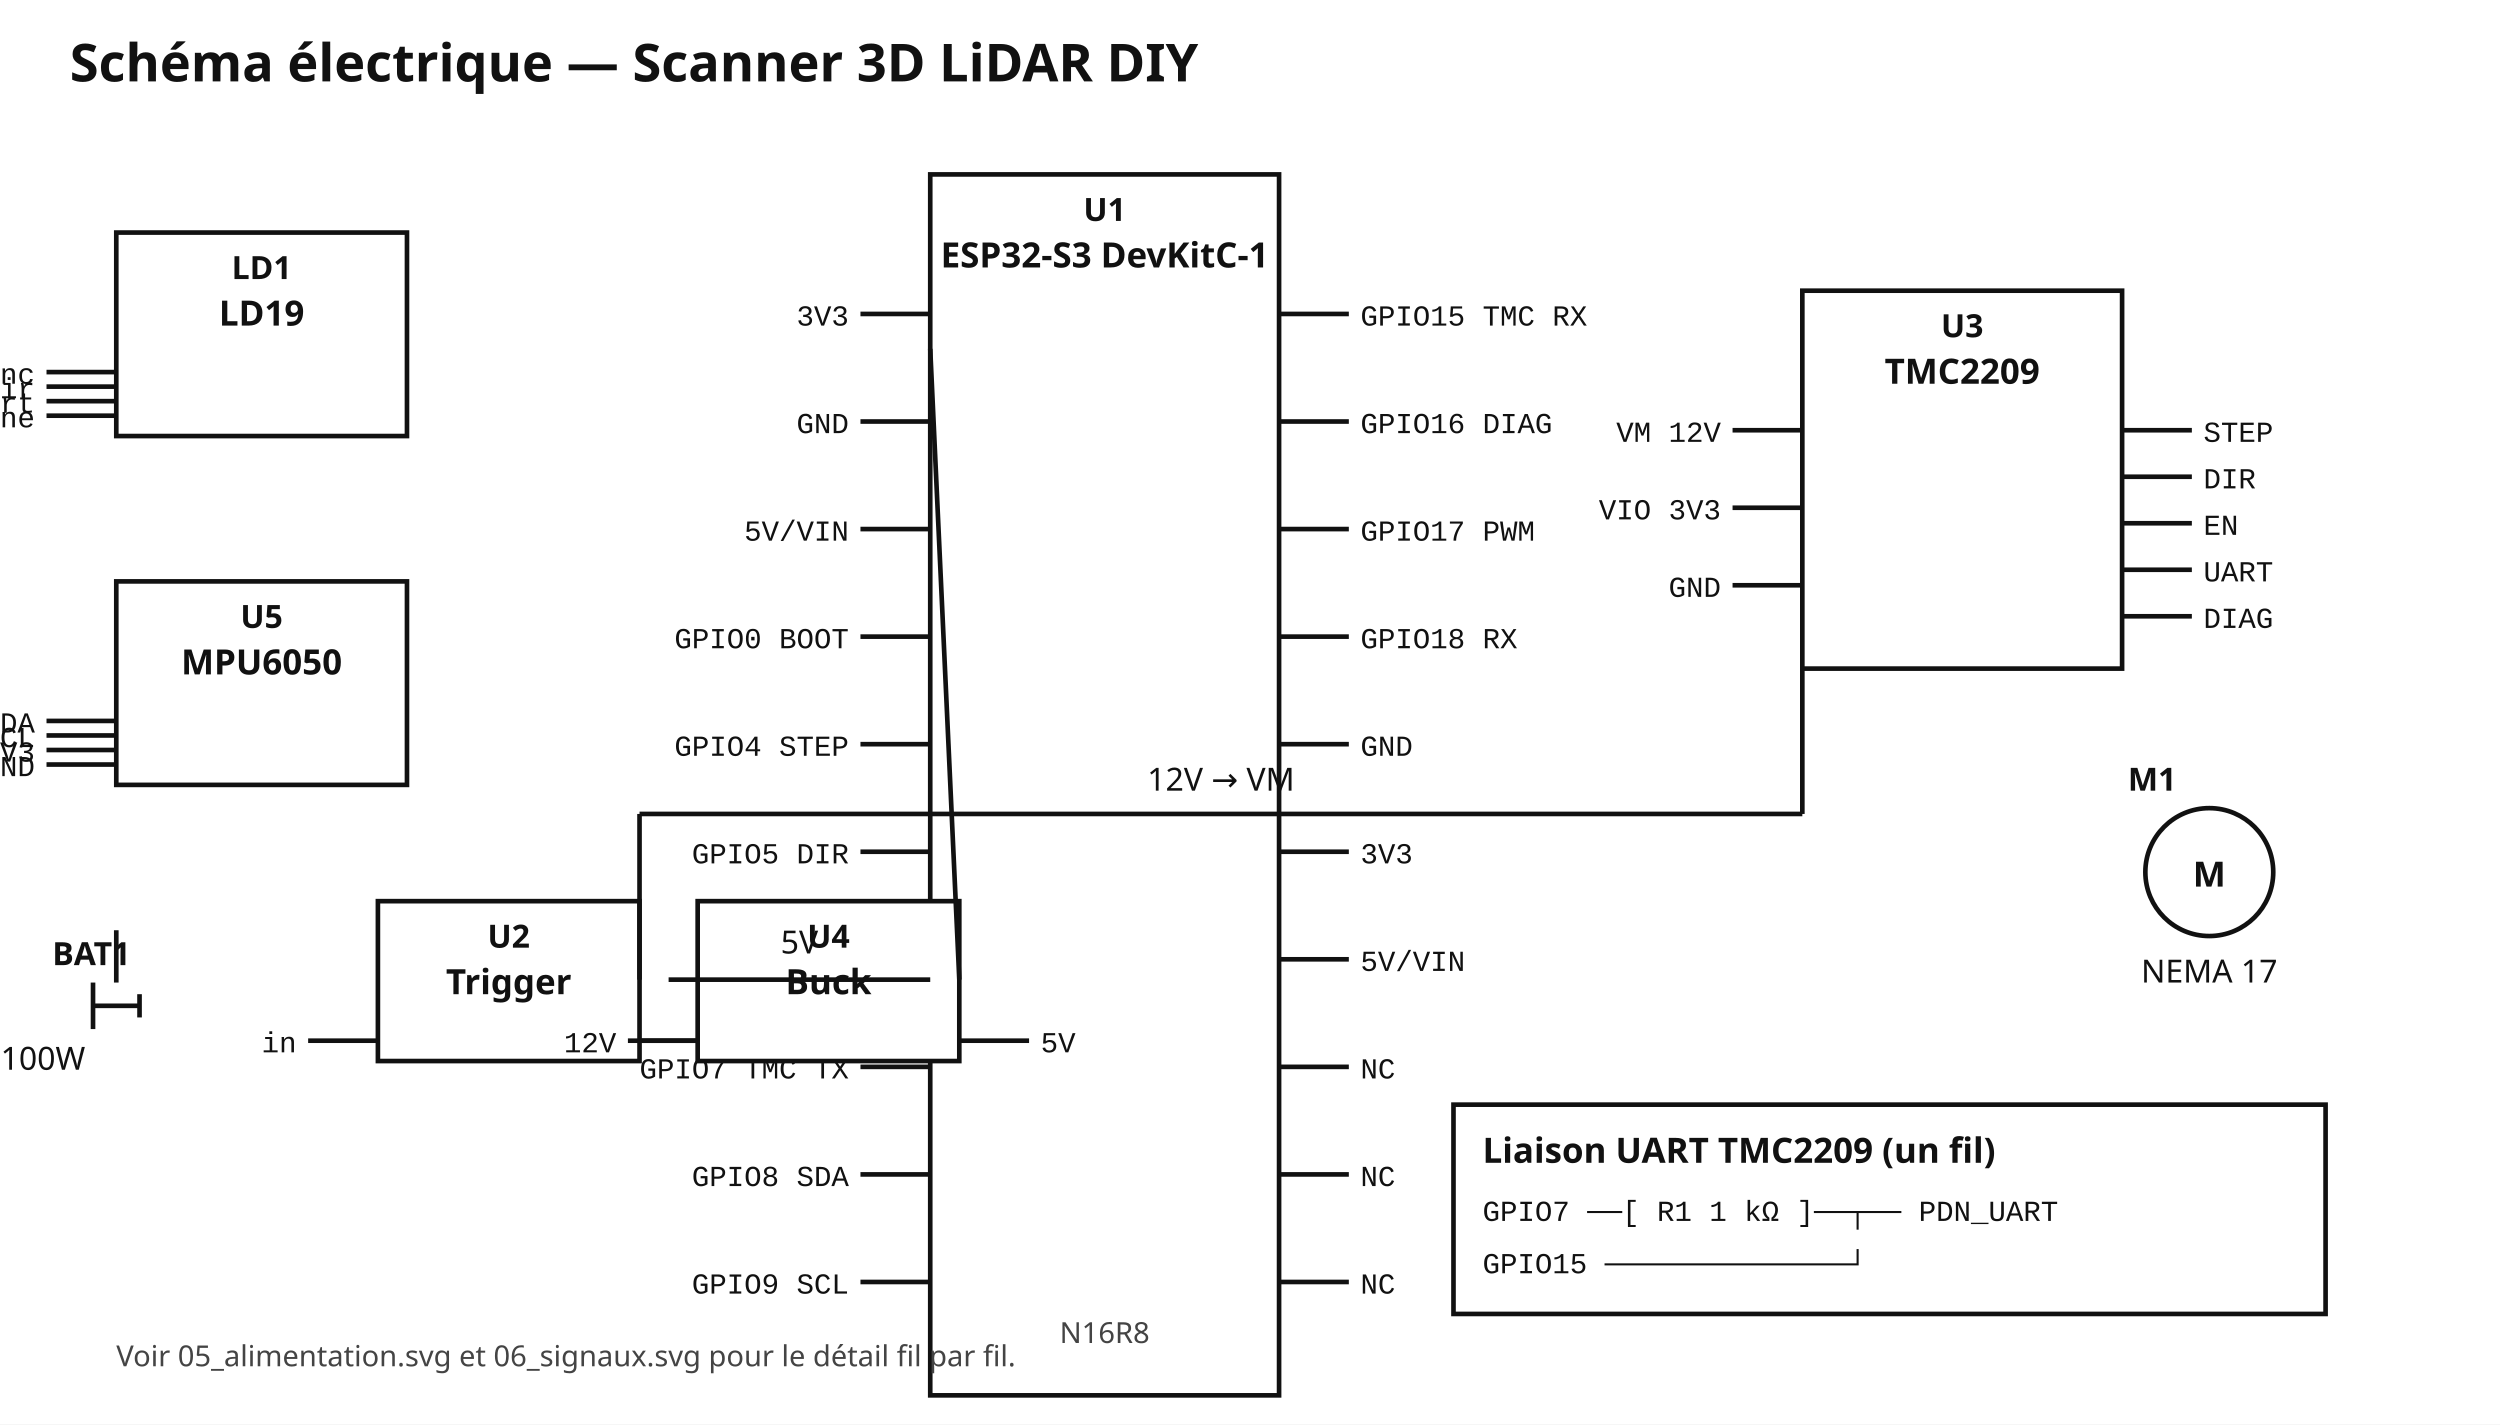
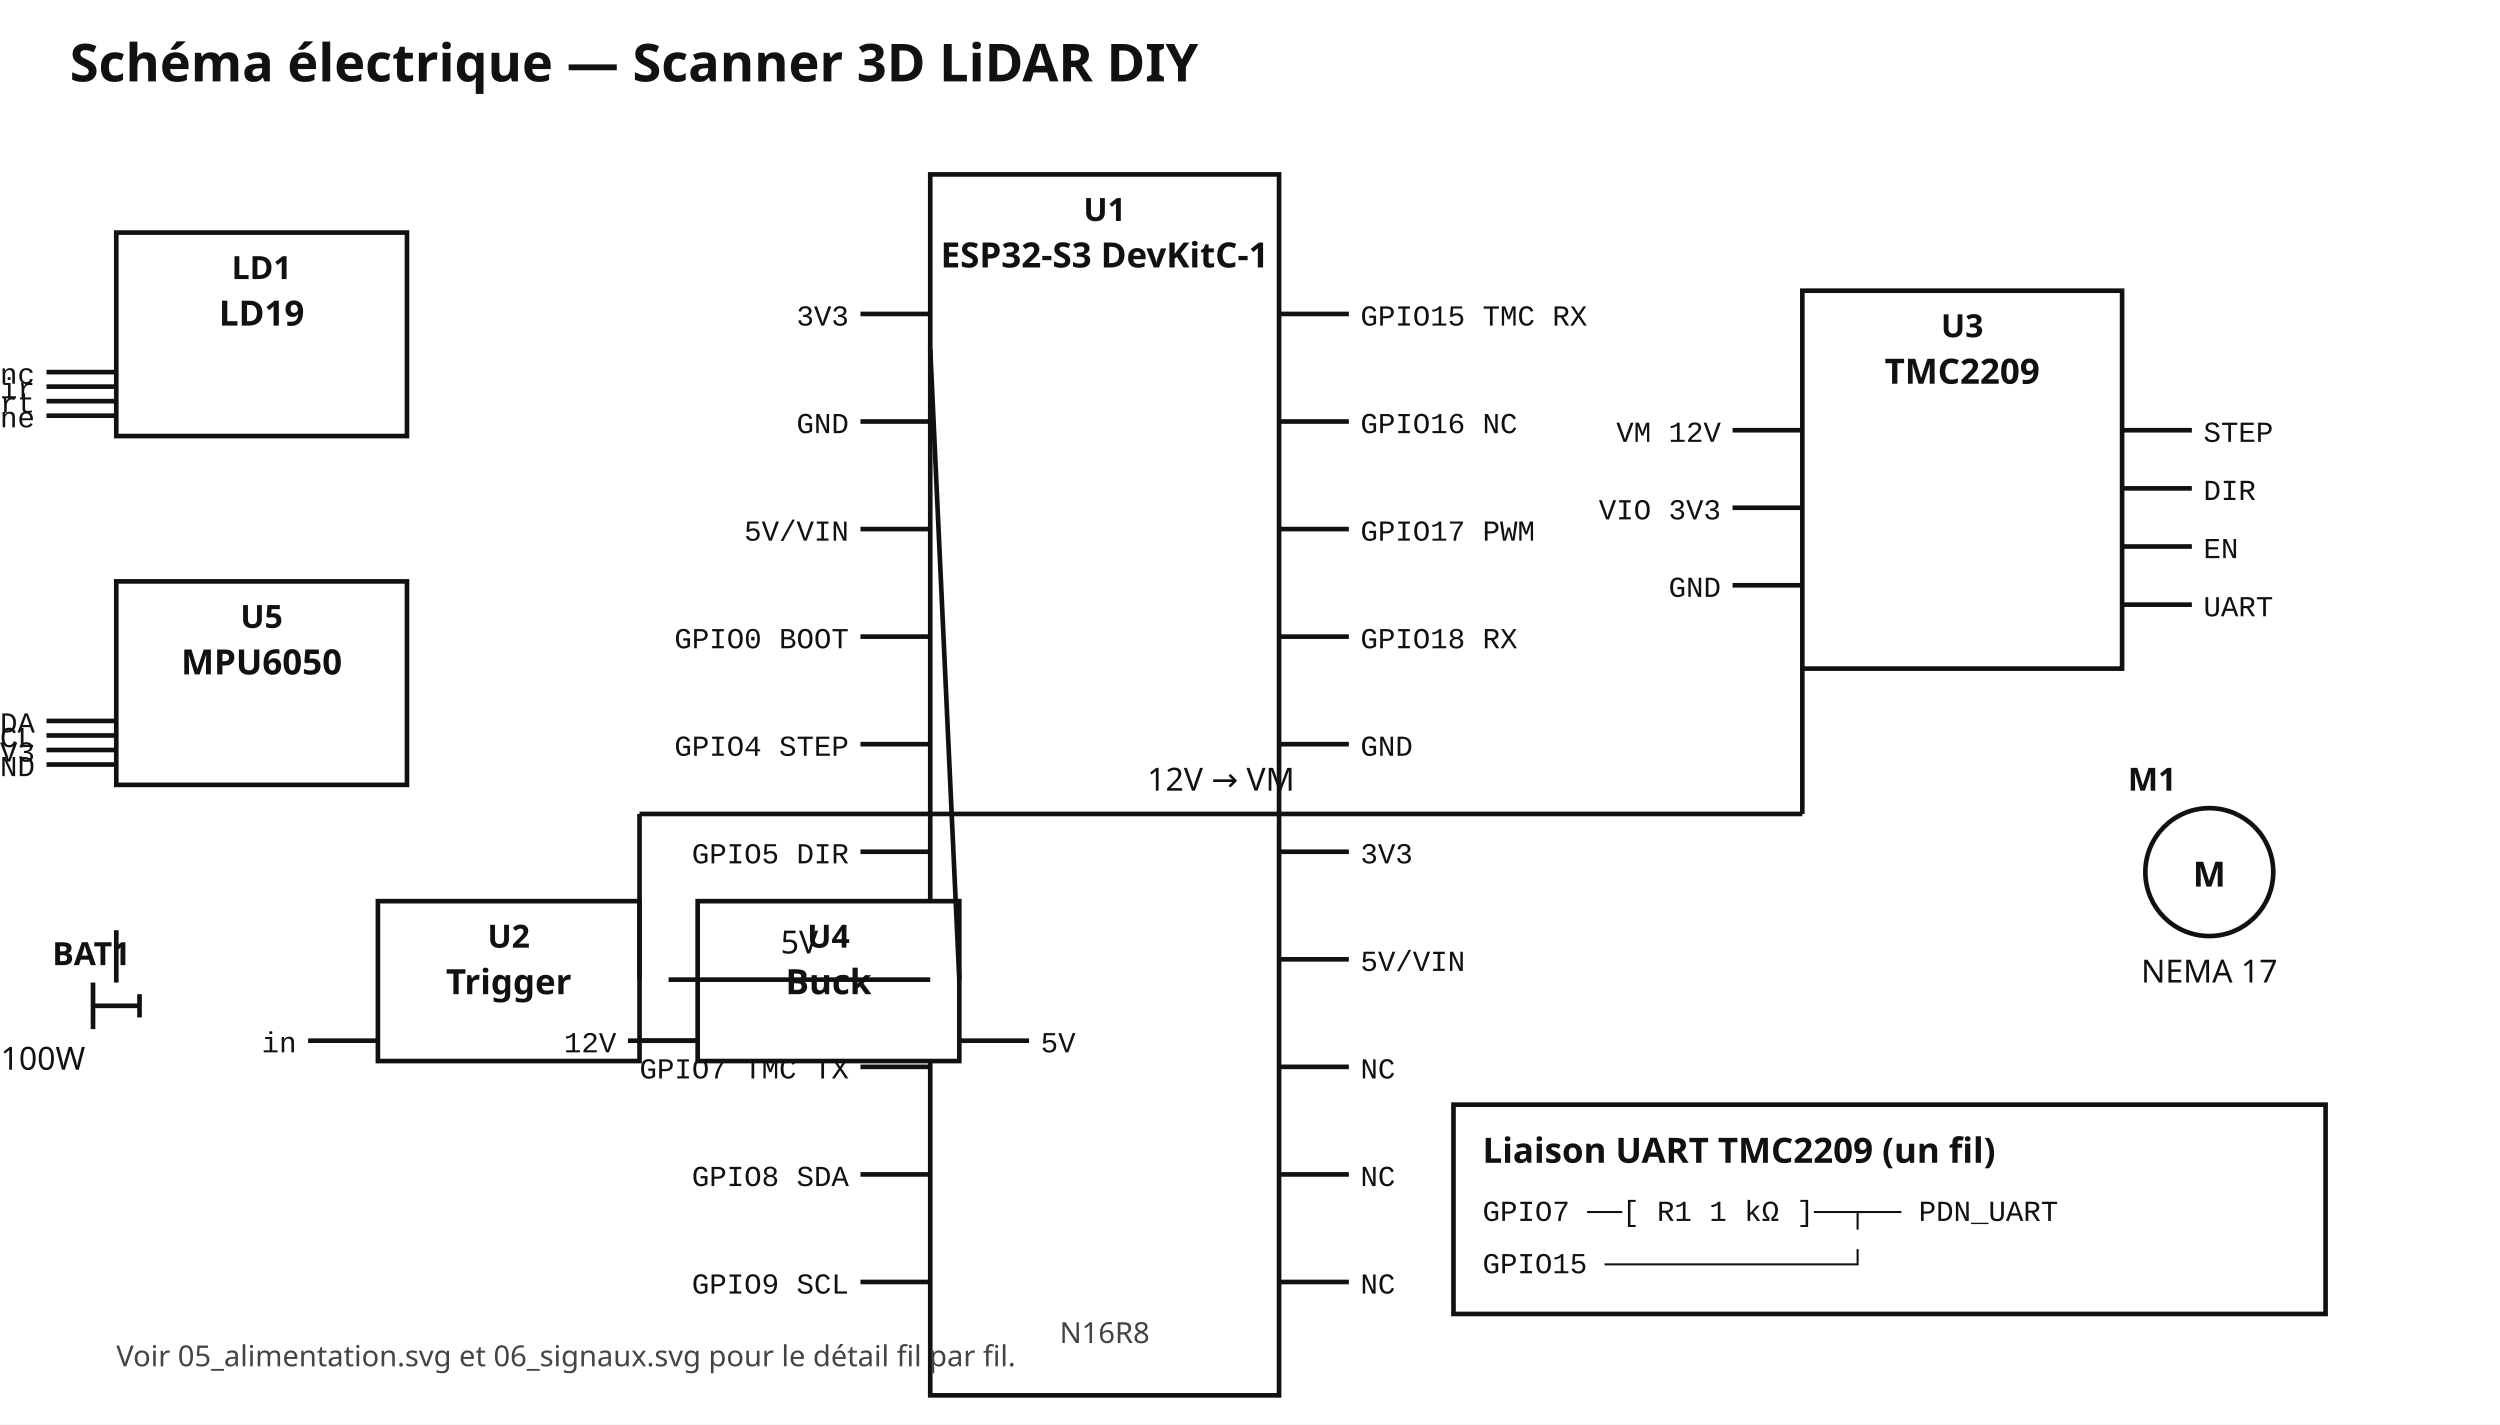
<svg xmlns="http://www.w3.org/2000/svg" width="860" height="490" viewBox="0 0 860 490">
  <rect width="860" height="490" fill="#fff" />
  <style>
  .wire { fill:none; stroke:#111; stroke-width:1.6; }
  .wire-thin { fill:none; stroke:#111; stroke-width:1.2; }
  .sym { fill:none; stroke:#111; stroke-width:1.6; }
  .sym-fill { fill:#fff; stroke:#111; stroke-width:1.6; }
  .title { font:700 18px "Segoe UI",system-ui,sans-serif; fill:#111; }
  .label { font:600 12px "Segoe UI",system-ui,sans-serif; fill:#111; }
  .small { font:11px "Segoe UI",system-ui,sans-serif; fill:#111; }
  .pin { font:10px "Consolas","Courier New",monospace; fill:#111; }
  .note { font:10px "Segoe UI",system-ui,sans-serif; fill:#444; }
  .ref { font:700 11px "Segoe UI",system-ui,sans-serif; fill:#111; }
</style>
  <text x="24" y="28" text-anchor="start" class="title">Schéma électrique — Scanner 3D LiDAR DIY</text>
  <rect x="320" y="60" width="120" height="420" class="sym-fill" />
  <text x="380.0" y="76" text-anchor="middle" class="ref">U1</text>
  <text x="380.0" y="92" text-anchor="middle" class="label">ESP32-S3 DevKitC-1</text>
  <path d="M296,108.0 L320,108.0" class="wire" />
  <text x="292" y="112.0" text-anchor="end" class="pin">3V3</text>
  <path d="M296,145.0 L320,145.0" class="wire" />
  <text x="292" y="149.0" text-anchor="end" class="pin">GND</text>
  <path d="M296,182.0 L320,182.0" class="wire" />
  <text x="292" y="186.0" text-anchor="end" class="pin">5V/VIN</text>
  <path d="M296,219.0 L320,219.0" class="wire" />
  <text x="292" y="223.0" text-anchor="end" class="pin">GPIO0 BOOT</text>
  <path d="M296,256.0 L320,256.0" class="wire" />
  <text x="292" y="260.0" text-anchor="end" class="pin">GPIO4 STEP</text>
  <path d="M296,293.0 L320,293.0" class="wire" />
  <text x="292" y="297.0" text-anchor="end" class="pin">GPIO5 DIR</text>
  <path d="M296,330.0 L320,330.0" class="wire" />
  <text x="292" y="334.0" text-anchor="end" class="pin">GPIO6 EN</text>
  <path d="M296,367.0 L320,367.0" class="wire" />
  <text x="292" y="371.0" text-anchor="end" class="pin">GPIO7 TMC TX</text>
  <path d="M296,404.0 L320,404.0" class="wire" />
  <text x="292" y="408.0" text-anchor="end" class="pin">GPIO8 SDA</text>
  <path d="M296,441.0 L320,441.0" class="wire" />
  <text x="292" y="445.0" text-anchor="end" class="pin">GPIO9 SCL</text>
  <path d="M440,108.0 L464,108.0" class="wire" />
  <text x="468" y="112.0" text-anchor="start" class="pin">GPIO15 TMC RX</text>
  <path d="M440,145.0 L464,145.0" class="wire" />
-   <text x="468" y="149.0" text-anchor="start" class="pin">GPIO16 DIAG</text>
+   <text x="468" y="149.0" text-anchor="start" class="pin">GPIO16 NC</text>
  <path d="M440,182.0 L464,182.0" class="wire" />
  <text x="468" y="186.0" text-anchor="start" class="pin">GPIO17 PWM</text>
  <path d="M440,219.0 L464,219.0" class="wire" />
  <text x="468" y="223.0" text-anchor="start" class="pin">GPIO18 RX</text>
  <path d="M440,256.0 L464,256.0" class="wire" />
  <text x="468" y="260.0" text-anchor="start" class="pin">GND</text>
  <path d="M440,293.0 L464,293.0" class="wire" />
  <text x="468" y="297.0" text-anchor="start" class="pin">3V3</text>
  <path d="M440,330.0 L464,330.0" class="wire" />
  <text x="468" y="334.0" text-anchor="start" class="pin">5V/VIN</text>
  <path d="M440,367.0 L464,367.0" class="wire" />
  <text x="468" y="371.0" text-anchor="start" class="pin">NC</text>
  <path d="M440,404.0 L464,404.0" class="wire" />
  <text x="468" y="408.0" text-anchor="start" class="pin">NC</text>
  <path d="M440,441.0 L464,441.0" class="wire" />
  <text x="468" y="445.0" text-anchor="start" class="pin">NC</text>
  <text x="380.0" y="462" text-anchor="middle" class="note">N16R8</text>
  <rect x="40" y="80" width="100" height="70" class="sym-fill" />
  <text x="90.0" y="96" text-anchor="middle" class="ref">LD1</text>
  <text x="90.0" y="112" text-anchor="middle" class="label">LD19</text>
  <path d="M16,128.0 L40,128.0" class="wire" />
  <text x="12" y="132.0" text-anchor="end" class="pin">TX blanc</text>
  <path d="M16,133.0 L40,133.0" class="wire" />
  <text x="12" y="137.0" text-anchor="end" class="pin">PWM noir</text>
  <path d="M16,138.0 L40,138.0" class="wire" />
  <text x="12" y="142.0" text-anchor="end" class="pin">P5V vert</text>
  <path d="M16,143.0 L40,143.0" class="wire" />
  <text x="12" y="147.0" text-anchor="end" class="pin">GND jaune</text>
  <rect x="40" y="200" width="100" height="70" class="sym-fill" />
  <text x="90.0" y="216" text-anchor="middle" class="ref">U5</text>
  <text x="90.0" y="232" text-anchor="middle" class="label">MPU6050</text>
  <path d="M16,248.0 L40,248.0" class="wire" />
  <text x="12" y="252.0" text-anchor="end" class="pin">SDA</text>
  <path d="M16,253.0 L40,253.0" class="wire" />
  <text x="12" y="257.0" text-anchor="end" class="pin">SCL</text>
  <path d="M16,258.0 L40,258.0" class="wire" />
  <text x="12" y="262.0" text-anchor="end" class="pin">3V3</text>
  <path d="M16,263.0 L40,263.0" class="wire" />
  <text x="12" y="267.0" text-anchor="end" class="pin">GND</text>
  <rect x="620" y="100" width="110" height="130" class="sym-fill" />
  <text x="675.0" y="116" text-anchor="middle" class="ref">U3</text>
  <text x="675.0" y="132" text-anchor="middle" class="label">TMC2209</text>
  <path d="M596,148.0 L620,148.0" class="wire" />
  <text x="592" y="152.0" text-anchor="end" class="pin">VM 12V</text>
  <path d="M596,174.667 L620,174.667" class="wire" />
  <text x="592" y="178.667" text-anchor="end" class="pin">VIO 3V3</text>
  <path d="M596,201.333 L620,201.333" class="wire" />
  <text x="592" y="205.333" text-anchor="end" class="pin">GND</text>
  <path d="M730,148.0 L754,148.0" class="wire" />
  <text x="758" y="152.0" text-anchor="start" class="pin">STEP</text>
-   <path d="M730,164.0 L754,164.0" class="wire" />
-   <text x="758" y="168.0" text-anchor="start" class="pin">DIR</text>
-   <path d="M730,180.0 L754,180.0" class="wire" />
-   <text x="758" y="184.0" text-anchor="start" class="pin">EN</text>
-   <path d="M730,196.0 L754,196.0" class="wire" />
-   <text x="758" y="200.0" text-anchor="start" class="pin">UART</text>
-   <path d="M730,212.0 L754,212.0" class="wire" />
-   <text x="758" y="216.0" text-anchor="start" class="pin">DIAG</text>
+   <path d="M730,168.0 L754,168.0" class="wire" />
+   <text x="758" y="172.0" text-anchor="start" class="pin">DIR</text>
+   <path d="M730,188.0 L754,188.0" class="wire" />
+   <text x="758" y="192.0" text-anchor="start" class="pin">EN</text>
+   <path d="M730,208.0 L754,208.0" class="wire" />
+   <text x="758" y="212.0" text-anchor="start" class="pin">UART</text>
  <circle cx="760" cy="300" r="22" class="sym-fill" />
  <text x="760" y="305" text-anchor="middle" class="label">M</text>
  <text x="732" y="272" text-anchor="start" class="ref">M1</text>
  <text x="760" y="338" text-anchor="middle" class="small">NEMA 17</text>
  <path d="M40,320 L40,338" class="wire" />
  <path d="M32,338 L32,354" class="sym" />
  <path d="M48,342 L48,350" class="sym" />
  <path d="M32,346 L48,346" class="sym" />
  <text x="18" y="332" text-anchor="start" class="ref">BAT1</text>
  <text x="6" y="368" text-anchor="middle" class="small">PD 100W</text>
  <rect x="130" y="310" width="90" height="55" class="sym-fill" />
  <text x="175.0" y="326" text-anchor="middle" class="ref">U2</text>
  <text x="175.0" y="342" text-anchor="middle" class="label">Trigger</text>
  <path d="M106,358.0 L130,358.0" class="wire" />
  <text x="102" y="362.0" text-anchor="end" class="pin">in</text>
  <path d="M220,358.0 L244,358.0" class="wire" />
  <text x="248" y="362.0" text-anchor="start" class="pin">12V</text>
  <rect x="240" y="310" width="90" height="55" class="sym-fill" />
  <text x="285.0" y="326" text-anchor="middle" class="ref">U4</text>
  <text x="285.0" y="342" text-anchor="middle" class="label">Buck</text>
  <path d="M216,358.0 L240,358.0" class="wire" />
  <text x="212" y="362.0" text-anchor="end" class="pin">12V</text>
  <path d="M330,358.0 L354,358.0" class="wire" />
  <text x="358" y="362.0" text-anchor="start" class="pin">5V</text>
  <path d="M230,337 L320,337" class="wire" />
  <path d="M330,337 L320,120" class="wire" />
  <text x="275" y="328" text-anchor="middle" class="small">5V</text>
  <path d="M220,337 L220,280" class="wire" />
  <path d="M220,280 L620,280" class="wire" />
  <path d="M620,280 L620,230" class="wire" />
  <text x="420" y="272" text-anchor="middle" class="small">12V → VM</text>
  <rect x="500" y="380" width="300" height="72" class="sym-fill" />
  <text x="510" y="400" text-anchor="start" class="label">Liaison UART TMC2209 (un fil)</text>
  <text x="510" y="420" text-anchor="start" class="pin">GPIO7 ──[ R1 1 kΩ ]──┬── PDN_UART</text>
  <text x="510" y="438" text-anchor="start" class="pin">GPIO15 ──────────────┘</text>
  <text x="40" y="470" text-anchor="start" class="note">Voir 05_alimentation.svg et 06_signaux.svg pour le détail fil par fil.</text>
</svg>
